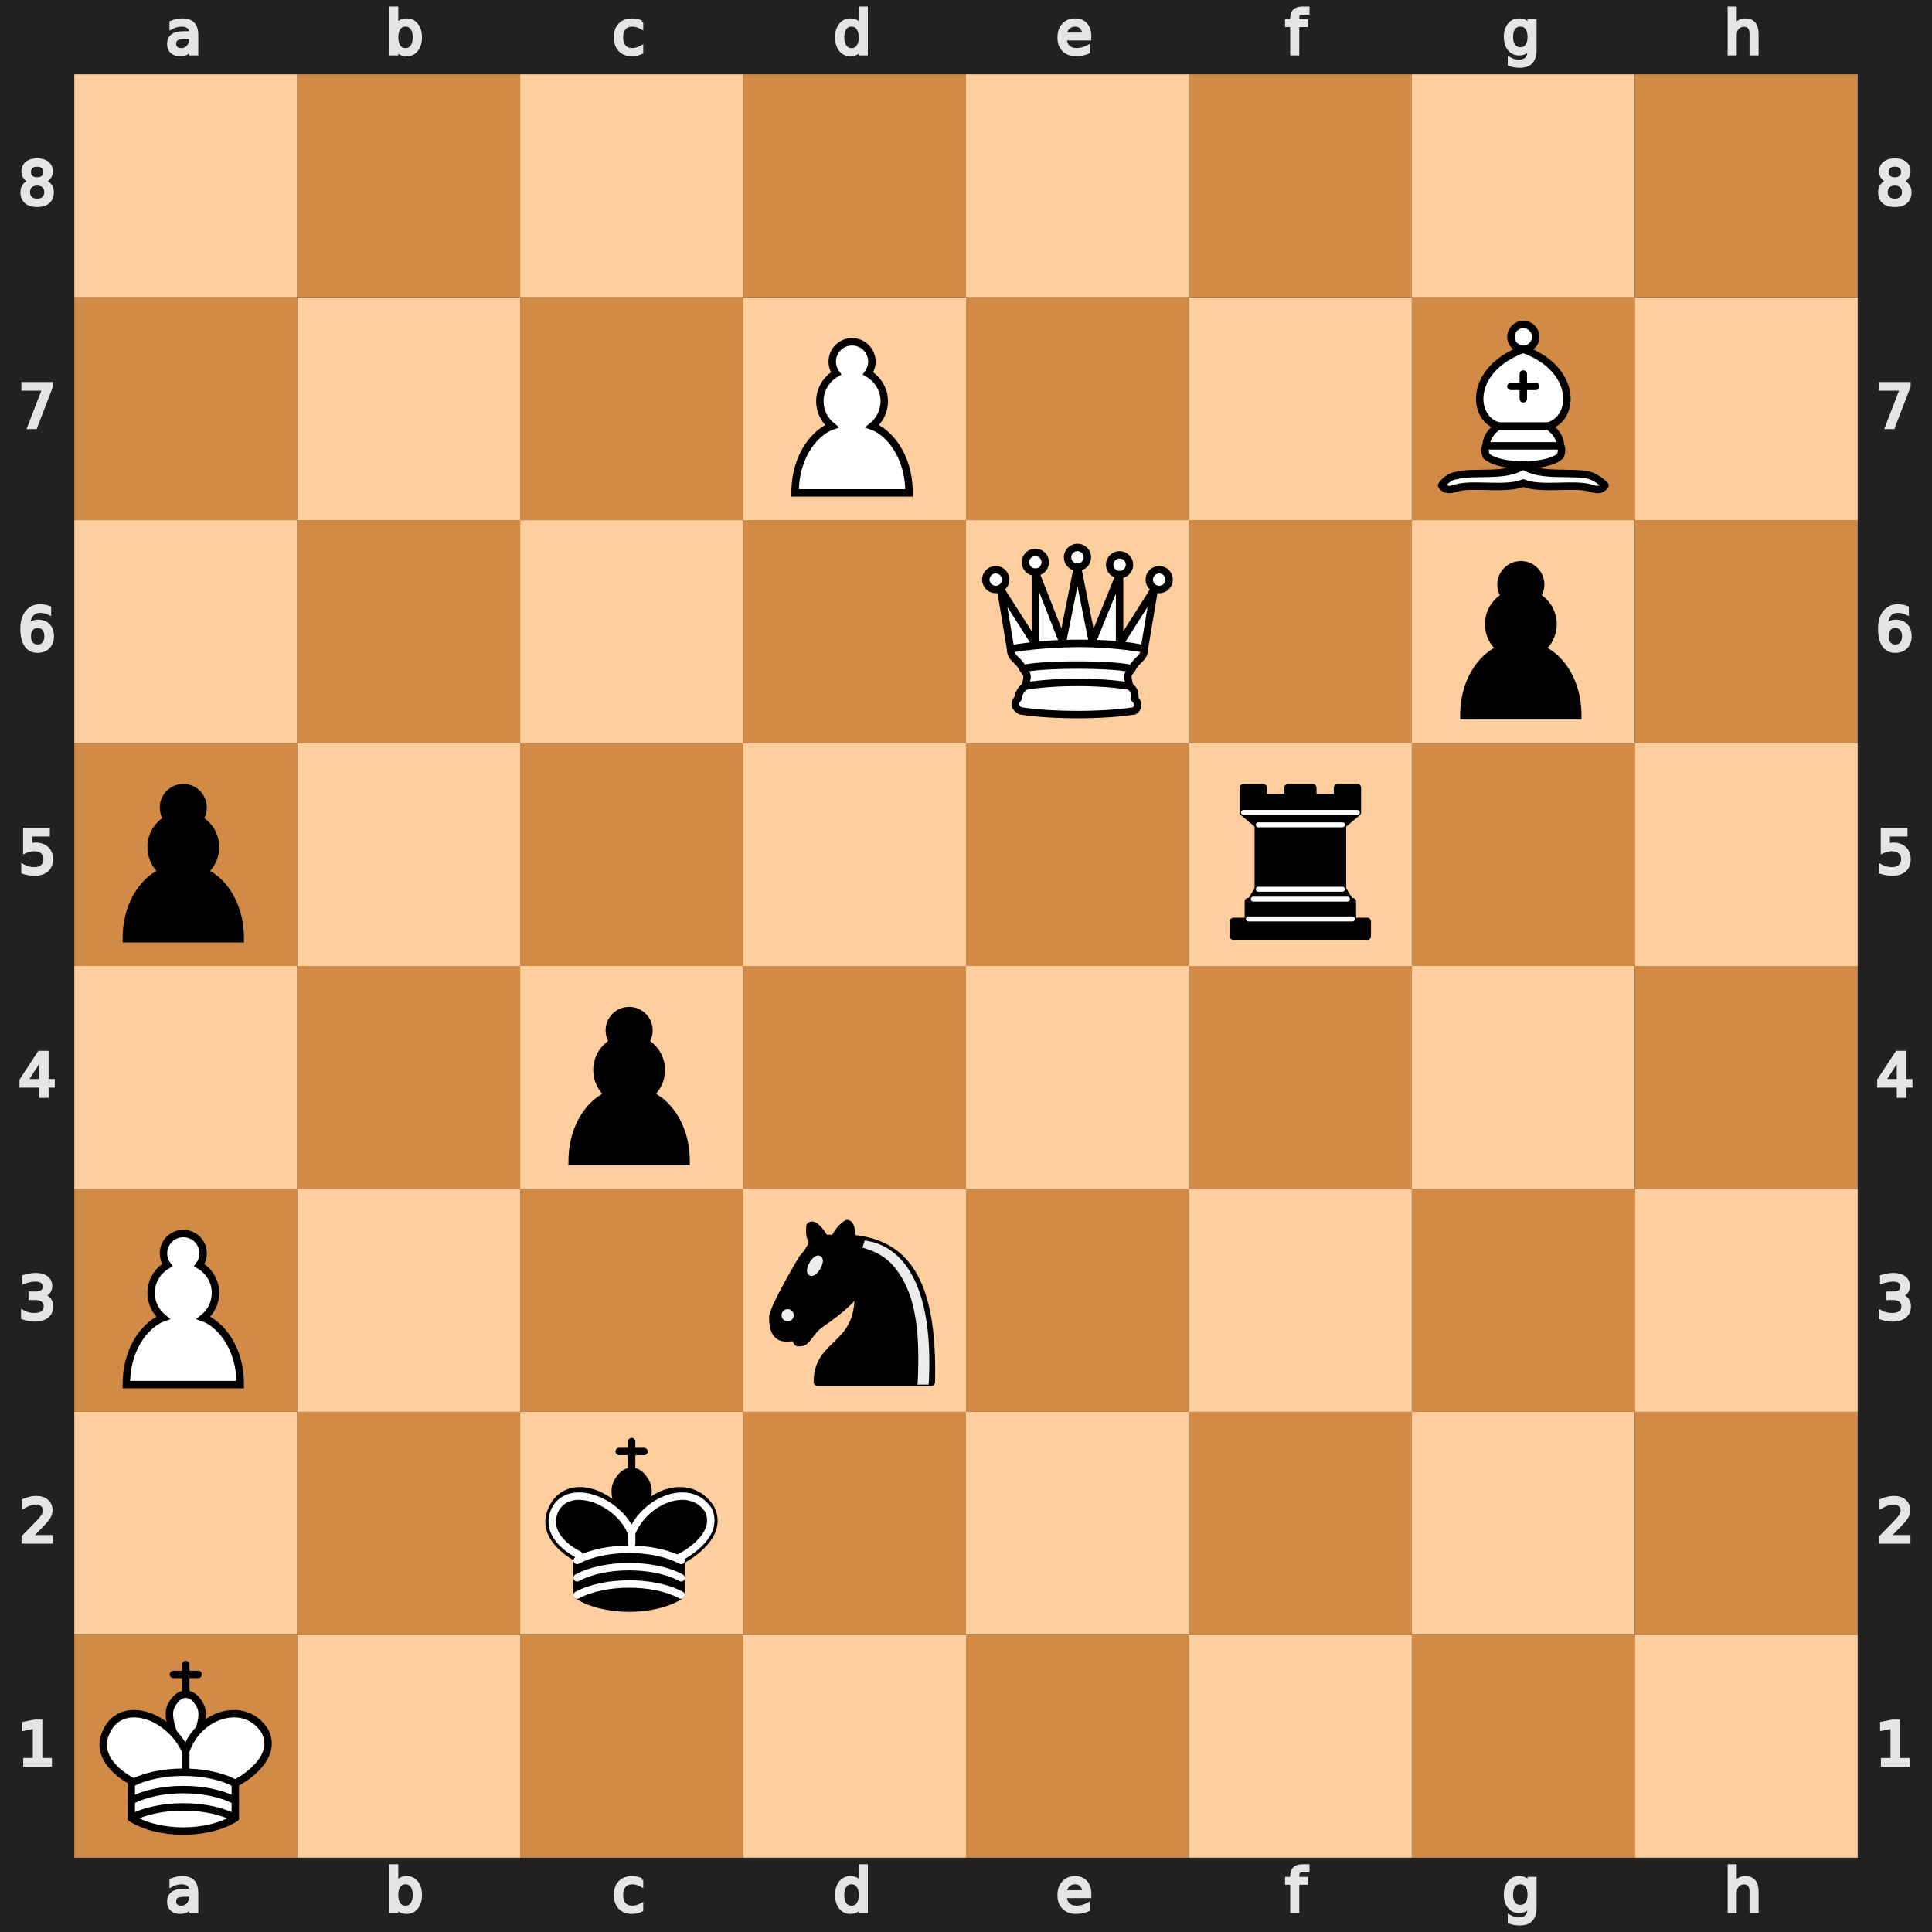
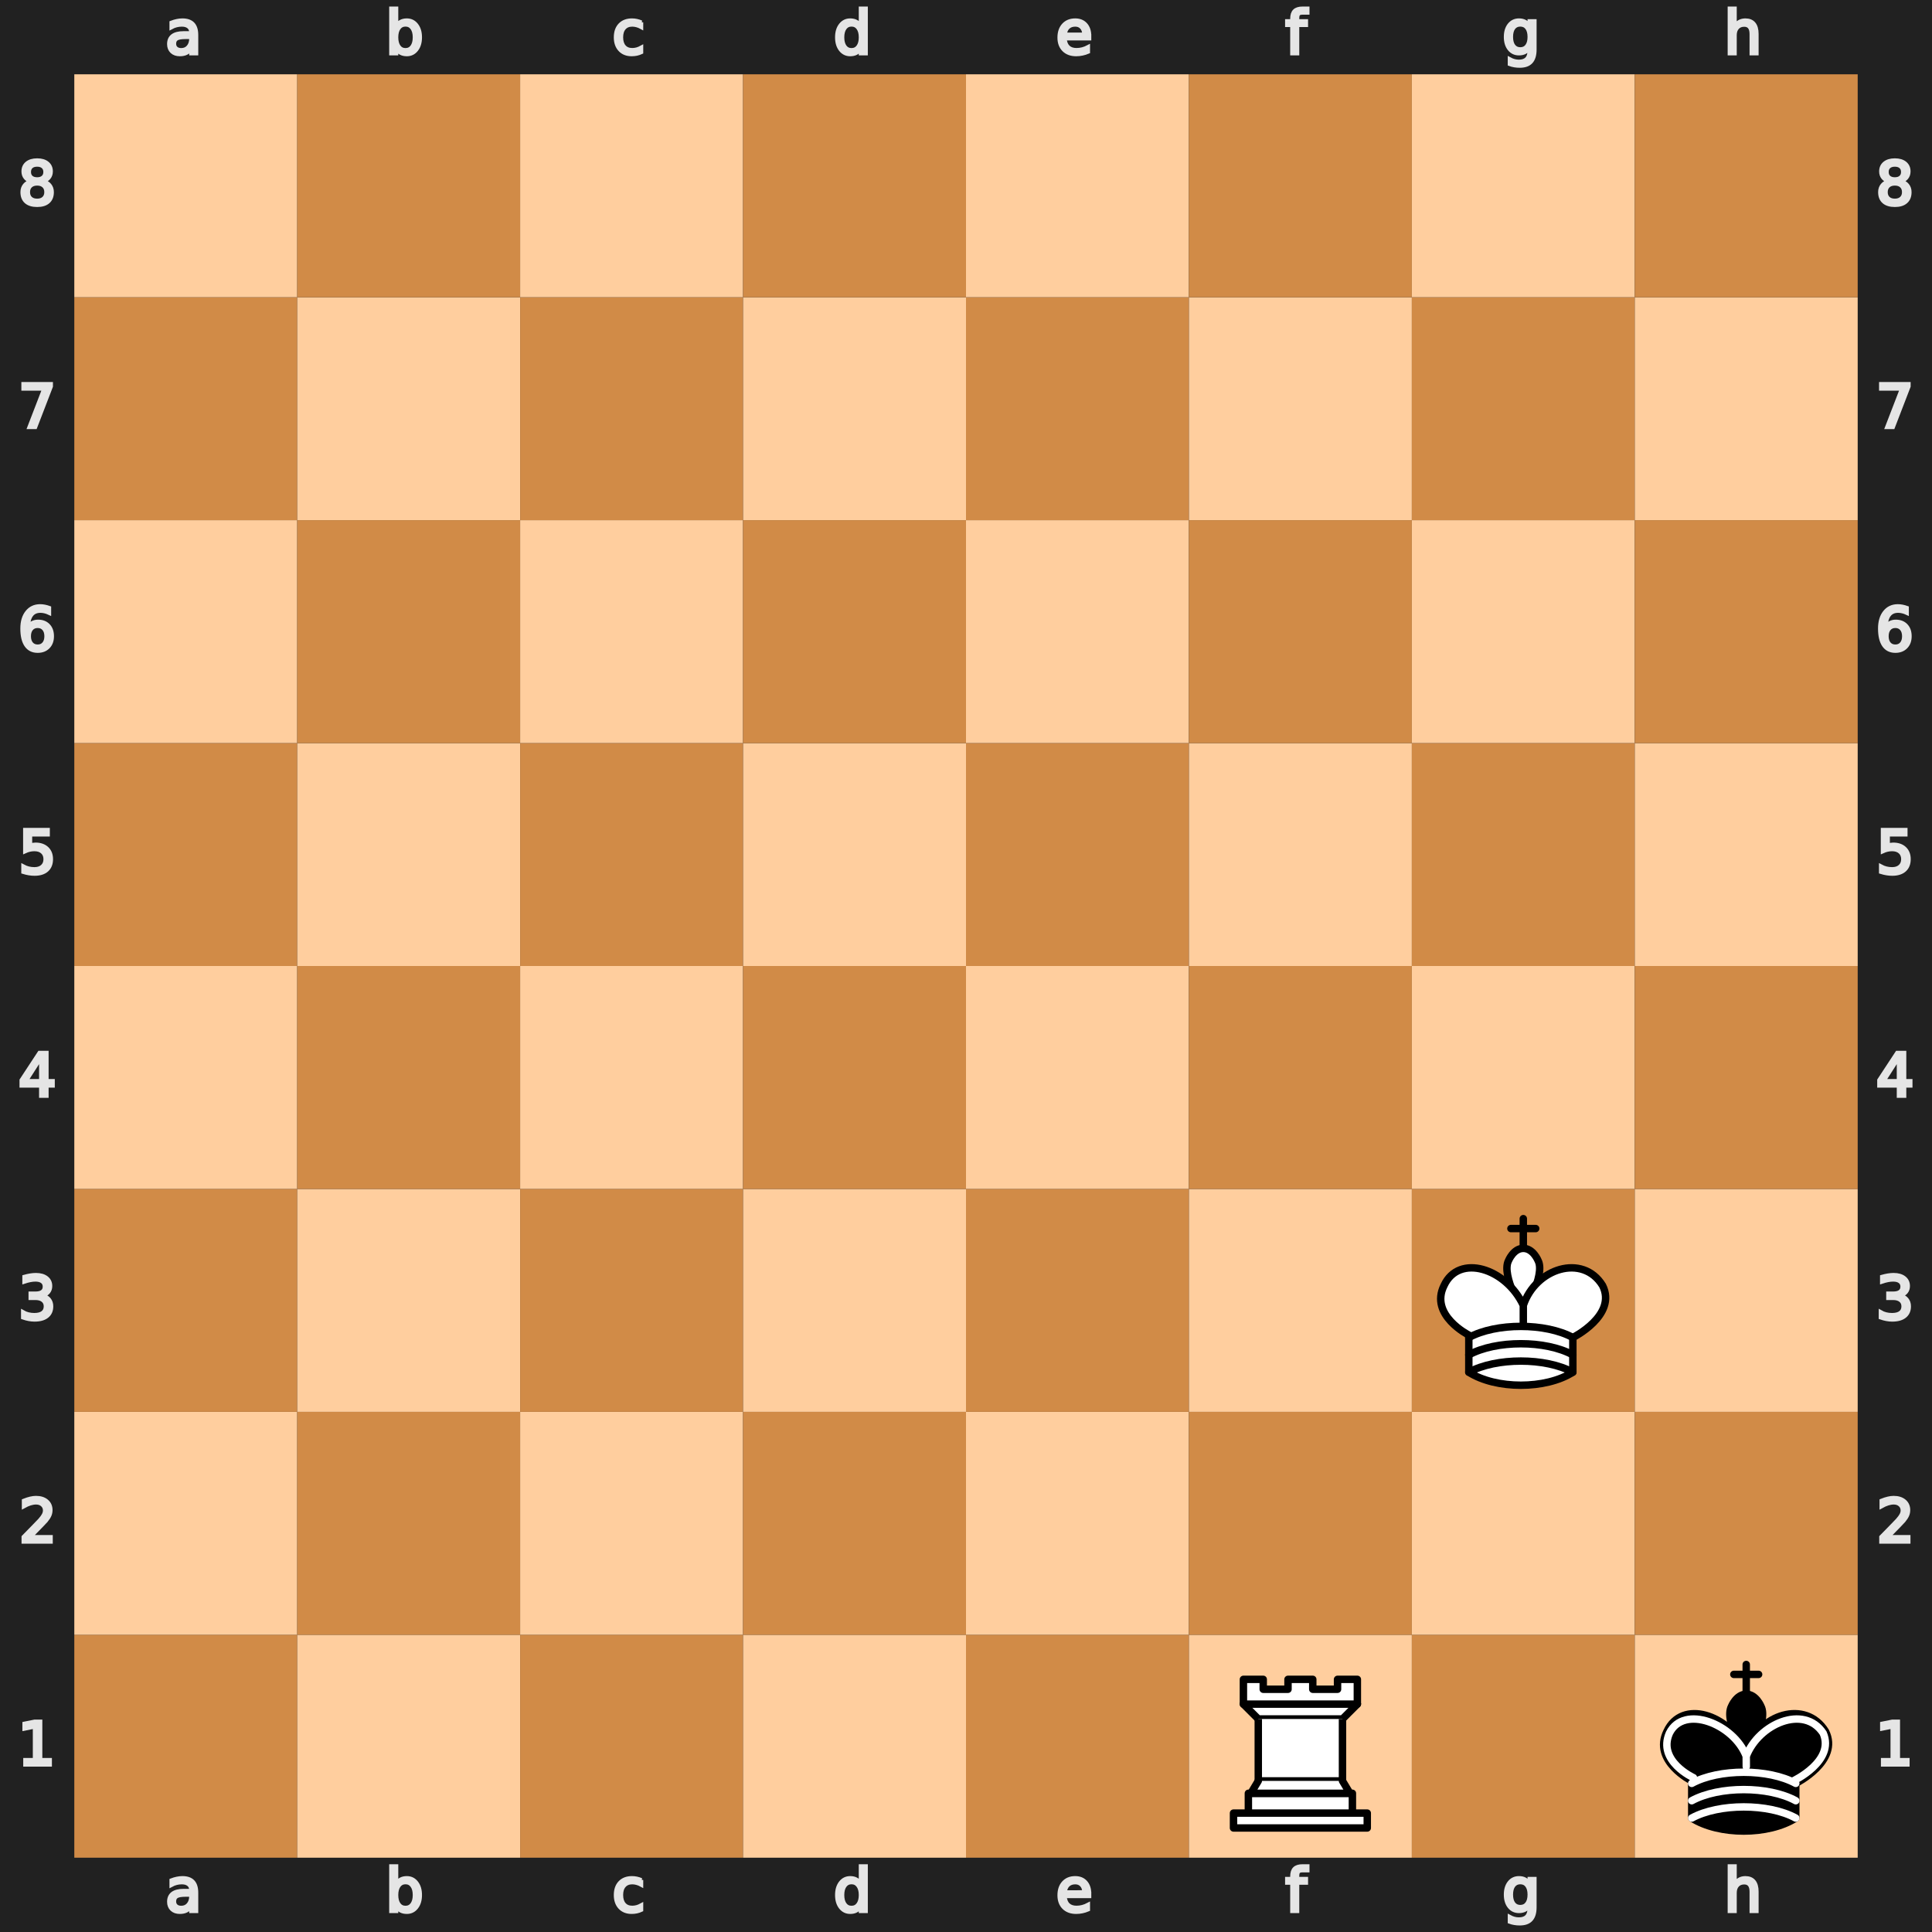
<svg xmlns="http://www.w3.org/2000/svg" xmlns:xlink="http://www.w3.org/1999/xlink" version="1.1" viewBox="0 0 390 390" width="350" height="350">
  <defs>
-     <g id="white-pawn" class="white pawn">
-       <path d="M22 9c-2.21 0-4 1.79-4 4 0 .89.29 1.71.78 2.38-1.95 1.12-3.28 3.21-3.28 5.62 0 2.03.94 3.84 2.41 5.03-3 1.06-7.41 5.55-7.41 13.47h23c0-7.92-4.41-12.41-7.41-13.47 1.47-1.19 2.41-3 2.41-5.03 0-2.41-1.33-4.5-3.28-5.62.49-.67.78-1.49.78-2.38 0-2.21-1.79-4-4-4z" fill="#fff" stroke="#000" stroke-width="1.5" stroke-linecap="round" />
-     </g>
-     <g id="white-bishop" class="white bishop" fill="none" fill-rule="evenodd" stroke="#000" stroke-width="1.5" stroke-linecap="round" stroke-linejoin="round">
-       <g fill="#fff" stroke-linecap="butt">
-         <path d="M9 36c3.39-.97 10.11.43 13.5-2 3.39 2.43 10.11 1.03 13.5 2 0 0 1.65.54 3 2-.68.97-1.65.99-3 .5-3.39-.97-10.11.46-13.5-1-3.39 1.46-10.11.03-13.5 1-1.354.49-2.323.47-3-.5 1.354-1.94 3-2 3-2zM15 32c2.5 2.5 12.5 2.5 15 0 .5-1.5 0-2 0-2 0-2.5-2.5-4-2.5-4 5.5-1.5 6-11.5-5-15.5-11 4-10.5 14-5 15.5 0 0-2.5 1.5-2.5 4 0 0-.5.5 0 2zM25 8a2.5 2.5 0 1 1-5 0 2.5 2.5 0 1 1 5 0z" />
-       </g>
-       <path d="M17.5 26h10M15 30h15m-7.5-14.5v5M20 18h5" stroke-linejoin="miter" />
-     </g>
-     <g id="white-queen" class="white queen" fill="#fff" fill-rule="evenodd" stroke="#000" stroke-width="1.5" stroke-linecap="round" stroke-linejoin="round">
-       <path d="M8 12a2 2 0 1 1-4 0 2 2 0 1 1 4 0zM24.5 7.5a2 2 0 1 1-4 0 2 2 0 1 1 4 0zM41 12a2 2 0 1 1-4 0 2 2 0 1 1 4 0zM16 8.5a2 2 0 1 1-4 0 2 2 0 1 1 4 0zM33 9a2 2 0 1 1-4 0 2 2 0 1 1 4 0z" />
-       <path d="M9 26c8.5-1.5 21-1.5 27 0l2-12-7 11V11l-5.5 13.5-3-15-3 15-5.5-14V25L7 14l2 12zM9 26c0 2 1.5 2 2.5 4 1 1.5 1 1 .5 3.5-1.5 1-1.5 2.5-1.5 2.5-1.5 1.5.5 2.5.5 2.5 6.5 1 16.5 1 23 0 0 0 1.5-1 0-2.5 0 0 .5-1.5-1-2.5-.5-2.5-.5-2 .5-3.5 1-2 2.5-2 2.5-4-8.5-1.5-18.5-1.5-27 0z" stroke-linecap="butt" />
-       <path d="M11.5 30c3.5-1 18.5-1 22 0M12 33.5c6-1 15-1 21 0" fill="none" />
+     <g id="white-rook" class="white rook" fill="#fff" fill-rule="evenodd" stroke="#000" stroke-width="1.5" stroke-linecap="round" stroke-linejoin="round">
+       <path d="M9 39h27v-3H9v3zM12 36v-4h21v4H12zM11 14V9h4v2h5V9h5v2h5V9h4v5" stroke-linecap="butt" />
+       <path d="M34 14l-3 3H14l-3-3" />
+       <path d="M31 17v12.5H14V17" stroke-linecap="butt" stroke-linejoin="miter" />
+       <path d="M31 29.5l1.5 2.5h-20l1.5-2.5" />
+       <path d="M11 14h23" fill="none" stroke-linejoin="miter" />
    </g>
    <g id="white-king" class="white king" fill="none" fill-rule="evenodd" stroke="#000" stroke-width="1.5" stroke-linecap="round" stroke-linejoin="round">
      <path d="M22.5 11.63V6M20 8h5" stroke-linejoin="miter" />
      <path d="M22.5 25s4.5-7.5 3-10.5c0 0-1-2.5-3-2.5s-3 2.5-3 2.5c-1.5 3 3 10.5 3 10.5" fill="#fff" stroke-linecap="butt" stroke-linejoin="miter" />
      <path d="M11.5 37c5.5 3.5 15.5 3.5 21 0v-7s9-4.5 6-10.5c-4-6.5-13.5-3.5-16 4V27v-3.5c-3.5-7.5-13-10.5-16-4-3 6 5 10 5 10V37z" fill="#fff" />
      <path d="M11.5 30c5.5-3 15.5-3 21 0m-21 3.5c5.5-3 15.5-3 21 0m-21 3.5c5.5-3 15.5-3 21 0" />
-     </g>
-     <g id="black-pawn" class="black pawn">
-       <path d="M22 9c-2.21 0-4 1.79-4 4 0 .89.29 1.71.78 2.38-1.95 1.12-3.28 3.21-3.28 5.62 0 2.03.94 3.84 2.41 5.03-3 1.06-7.41 5.55-7.41 13.47h23c0-7.92-4.41-12.41-7.41-13.47 1.47-1.19 2.41-3 2.41-5.03 0-2.41-1.33-4.5-3.28-5.62.49-.67.78-1.49.78-2.38 0-2.21-1.79-4-4-4z" stroke="#000" stroke-width="1.5" stroke-linecap="round" />
-     </g>
-     <g id="black-knight" class="black knight" fill="none" fill-rule="evenodd" stroke="#000" stroke-width="1.5" stroke-linecap="round" stroke-linejoin="round">
-       <path d="M 22,10 C 32.5,11 38.5,18 38,39 L 15,39 C 15,30 25,32.5 23,18" style="fill:#000000; stroke:#000000;" />
-       <path d="M 24,18 C 24.38,20.91 18.45,25.37 16,27 C 13,29 13.18,31.34 11,31 C 9.958,30.06 12.41,27.96 11,28 C 10,28 11.19,29.23 10,30 C 9,30 5.997,31 6,26 C 6,24 12,14 12,14 C 12,14 13.89,12.1 14,10.5 C 13.27,9.506 13.5,8.5 13.5,7.5 C 14.5,6.5 16.5,10 16.5,10 L 18.5,10 C 18.5,10 19.28,8.008 21,7 C 22,7 22,10 22,10" style="fill:#000000; stroke:#000000;" />
-       <path d="M 9.5 25.5 A 0.5 0.5 0 1 1 8.5,25.5 A 0.5 0.5 0 1 1 9.5 25.5 z" style="fill:#ececec; stroke:#ececec;" />
-       <path d="M 15 15.5 A 0.5 1.5 0 1 1 14,15.5 A 0.5 1.5 0 1 1 15 15.5 z" transform="matrix(0.866,0.5,-0.5,0.866,9.693,-5.173)" style="fill:#ececec; stroke:#ececec;" />
-       <path d="M 24.55,10.4 L 24.1,11.85 L 24.6,12 C 27.75,13 30.25,14.49 32.5,18.75 C 34.75,23.01 35.75,29.06 35.25,39 L 35.2,39.5 L 37.45,39.5 L 37.5,39 C 38,28.94 36.62,22.15 34.25,17.66 C 31.88,13.17 28.46,11.02 25.06,10.5 L 24.55,10.4 z " style="fill:#ececec; stroke:none;" />
-     </g>
-     <g id="black-rook" class="black rook" fill="#000" fill-rule="evenodd" stroke="#000" stroke-width="1.5" stroke-linecap="round" stroke-linejoin="round">
-       <path d="M9 39h27v-3H9v3zM12.5 32l1.5-2.5h17l1.5 2.5h-20zM12 36v-4h21v4H12z" stroke-linecap="butt" />
-       <path d="M14 29.5v-13h17v13H14z" stroke-linecap="butt" stroke-linejoin="miter" />
-       <path d="M14 16.5L11 14h23l-3 2.5H14zM11 14V9h4v2h5V9h5v2h5V9h4v5H11z" stroke-linecap="butt" />
-       <path d="M12 35.5h21M13 31.5h19M14 29.5h17M14 16.5h17M11 14h23" fill="none" stroke="#fff" stroke-width="1" stroke-linejoin="miter" />
    </g>
    <g id="black-king" class="black king" fill="none" fill-rule="evenodd" stroke="#000" stroke-width="1.5" stroke-linecap="round" stroke-linejoin="round">
      <path d="M22.5 11.63V6" stroke-linejoin="miter" />
      <path d="M22.5 25s4.5-7.5 3-10.5c0 0-1-2.5-3-2.5s-3 2.5-3 2.5c-1.5 3 3 10.5 3 10.5" fill="#000" stroke-linecap="butt" stroke-linejoin="miter" />
      <path d="M11.5 37c5.5 3.5 15.5 3.5 21 0v-7s9-4.5 6-10.5c-4-6.5-13.5-3.5-16 4V27v-3.5c-3.5-7.5-13-10.5-16-4-3 6 5 10 5 10V37z" fill="#000" />
      <path d="M20 8h5" stroke-linejoin="miter" />
      <path d="M32 29.5s8.5-4 6.03-9.65C34.15 14 25 18 22.5 24.5l.01 2.1-.01-2.1C20 18 9.906 14 6.997 19.85c-2.497 5.65 4.853 9 4.853 9M11.5 30c5.5-3 15.5-3 21 0m-21 3.5c5.5-3 15.5-3 21 0m-21 3.5c5.5-3 15.5-3 21 0" stroke="#fff" />
    </g>
  </defs>
  <rect x="0" y="0" width="390" height="390" fill="#212121" />
  <g transform="translate(20, 0) scale(0.75, 0.75)" fill="#e5e5e5" stroke="#e5e5e5">
    <path d="M23.328 10.016q-1.742 0-2.414.398-.672.398-.672 1.36 0 .765.5 1.218.508.445 1.375.445 1.196 0 1.914-.843.727-.852.727-2.258v-.32zm2.867-.594v4.992h-1.437v-1.328q-.492.797-1.227 1.18-.734.375-1.797.375-1.343 0-2.14-.75-.79-.758-.79-2.024 0-1.476.985-2.226.992-.75 2.953-.75h2.016V8.75q0-.992-.656-1.531-.649-.547-1.829-.547-.75 0-1.46.18-.711.18-1.368.539V6.062q.79-.304 1.532-.453.742-.156 1.445-.156 1.898 0 2.836.984.937.985.937 2.985z" />
  </g>
  <g transform="translate(20, 375) scale(0.75, 0.75)" fill="#e5e5e5" stroke="#e5e5e5">
    <path d="M23.328 10.016q-1.742 0-2.414.398-.672.398-.672 1.36 0 .765.5 1.218.508.445 1.375.445 1.196 0 1.914-.843.727-.852.727-2.258v-.32zm2.867-.594v4.992h-1.437v-1.328q-.492.797-1.227 1.18-.734.375-1.797.375-1.343 0-2.14-.75-.79-.758-.79-2.024 0-1.476.985-2.226.992-.75 2.953-.75h2.016V8.75q0-.992-.656-1.531-.649-.547-1.829-.547-.75 0-1.46.18-.711.18-1.368.539V6.062q.79-.304 1.532-.453.742-.156 1.445-.156 1.898 0 2.836.984.937.985.937 2.985z" />
  </g>
  <g transform="translate(65, 0) scale(0.75, 0.75)" fill="#e5e5e5" stroke="#e5e5e5">
    <path d="M24.922 10.047q0-1.586-.656-2.485-.649-.906-1.79-.906-1.14 0-1.796.906-.649.899-.649 2.485 0 1.586.649 2.492.656.898 1.797.898 1.14 0 1.789-.898.656-.906.656-2.492zm-4.89-3.055q.452-.781 1.14-1.156.695-.383 1.656-.383 1.594 0 2.586 1.266 1 1.265 1 3.328 0 2.062-1 3.328-.992 1.266-2.586 1.266-.96 0-1.656-.375-.688-.383-1.14-1.164v1.312h-1.446V2.258h1.445z" />
  </g>
  <g transform="translate(65, 375) scale(0.75, 0.75)" fill="#e5e5e5" stroke="#e5e5e5">
    <path d="M24.922 10.047q0-1.586-.656-2.485-.649-.906-1.79-.906-1.14 0-1.796.906-.649.899-.649 2.485 0 1.586.649 2.492.656.898 1.797.898 1.14 0 1.789-.898.656-.906.656-2.492zm-4.89-3.055q.452-.781 1.14-1.156.695-.383 1.656-.383 1.594 0 2.586 1.266 1 1.265 1 3.328 0 2.062-1 3.328-.992 1.266-2.586 1.266-.96 0-1.656-.375-.688-.383-1.14-1.164v1.312h-1.446V2.258h1.445z" />
  </g>
  <g transform="translate(110, 0) scale(0.75, 0.75)" fill="#e5e5e5" stroke="#e5e5e5">
    <path d="M25.96 6v1.344q-.608-.336-1.226-.5-.609-.172-1.234-.172-1.398 0-2.172.89-.773.883-.773 2.485 0 1.601.773 2.492.774.883 2.172.883.625 0 1.234-.164.618-.172 1.227-.508v1.328q-.602.281-1.25.422-.64.14-1.367.14-1.977 0-3.14-1.242-1.165-1.242-1.165-3.351 0-2.14 1.172-3.367 1.18-1.227 3.227-1.227.664 0 1.296.14.633.134 1.227.407z" />
  </g>
  <g transform="translate(110, 375) scale(0.75, 0.75)" fill="#e5e5e5" stroke="#e5e5e5">
    <path d="M25.96 6v1.344q-.608-.336-1.226-.5-.609-.172-1.234-.172-1.398 0-2.172.89-.773.883-.773 2.485 0 1.601.773 2.492.774.883 2.172.883.625 0 1.234-.164.618-.172 1.227-.508v1.328q-.602.281-1.25.422-.64.14-1.367.14-1.977 0-3.14-1.242-1.165-1.242-1.165-3.351 0-2.14 1.172-3.367 1.18-1.227 3.227-1.227.664 0 1.296.14.633.134 1.227.407z" />
  </g>
  <g transform="translate(155, 0) scale(0.75, 0.75)" fill="#e5e5e5" stroke="#e5e5e5">
    <path d="M24.973 6.992V2.258h1.437v12.156h-1.437v-1.312q-.453.78-1.149 1.164-.687.375-1.656.375-1.586 0-2.586-1.266-.992-1.266-.992-3.328 0-2.063.992-3.328 1-1.266 2.586-1.266.969 0 1.656.383.696.375 1.149 1.156zm-4.899 3.055q0 1.586.649 2.492.656.898 1.797.898 1.14 0 1.796-.898.657-.906.657-2.492 0-1.586-.657-2.485-.656-.906-1.796-.906-1.141 0-1.797.906-.649.899-.649 2.485z" />
  </g>
  <g transform="translate(155, 375) scale(0.75, 0.75)" fill="#e5e5e5" stroke="#e5e5e5">
    <path d="M24.973 6.992V2.258h1.437v12.156h-1.437v-1.312q-.453.78-1.149 1.164-.687.375-1.656.375-1.586 0-2.586-1.266-.992-1.266-.992-3.328 0-2.063.992-3.328 1-1.266 2.586-1.266.969 0 1.656.383.696.375 1.149 1.156zm-4.899 3.055q0 1.586.649 2.492.656.898 1.797.898 1.14 0 1.796-.898.657-.906.657-2.492 0-1.586-.657-2.485-.656-.906-1.796-.906-1.141 0-1.797.906-.649.899-.649 2.485z" />
  </g>
  <g transform="translate(200, 0) scale(0.75, 0.75)" fill="#e5e5e5" stroke="#e5e5e5">
    <path d="M26.555 9.68v.703h-6.61q.094 1.484.89 2.265.806.774 2.235.774.828 0 1.602-.203.781-.203 1.547-.61v1.36q-.774.328-1.586.5-.813.172-1.649.172-2.093 0-3.32-1.22-1.219-1.218-1.219-3.296 0-2.148 1.157-3.406 1.164-1.266 3.132-1.266 1.766 0 2.79 1.14 1.03 1.134 1.03 3.087zm-1.438-.422q-.015-1.18-.664-1.883-.64-.703-1.703-.703-1.203 0-1.93.68-.718.68-.828 1.914z" />
  </g>
  <g transform="translate(200, 375) scale(0.75, 0.75)" fill="#e5e5e5" stroke="#e5e5e5">
    <path d="M26.555 9.68v.703h-6.61q.094 1.484.89 2.265.806.774 2.235.774.828 0 1.602-.203.781-.203 1.547-.61v1.36q-.774.328-1.586.5-.813.172-1.649.172-2.093 0-3.32-1.22-1.219-1.218-1.219-3.296 0-2.148 1.157-3.406 1.164-1.266 3.132-1.266 1.766 0 2.79 1.14 1.03 1.134 1.03 3.087zm-1.438-.422q-.015-1.18-.664-1.883-.64-.703-1.703-.703-1.203 0-1.93.68-.718.68-.828 1.914z" />
  </g>
  <g transform="translate(245, 0) scale(0.75, 0.75)" fill="#e5e5e5" stroke="#e5e5e5">
    <path d="M25.285 2.258v1.195H23.91q-.773 0-1.078.313-.297.312-.297 1.125v.773h2.367v1.117h-2.367v7.633H21.09V6.781h-1.375V5.664h1.375v-.61q0-1.46.68-2.124.68-.672 2.156-.672z" />
  </g>
  <g transform="translate(245, 375) scale(0.75, 0.75)" fill="#e5e5e5" stroke="#e5e5e5">
    <path d="M25.285 2.258v1.195H23.91q-.773 0-1.078.313-.297.312-.297 1.125v.773h2.367v1.117h-2.367v7.633H21.09V6.781h-1.375V5.664h1.375v-.61q0-1.46.68-2.124.68-.672 2.156-.672z" />
  </g>
  <g transform="translate(290, 0) scale(0.75, 0.75)" fill="#e5e5e5" stroke="#e5e5e5">
    <path d="M24.973 9.937q0-1.562-.649-2.421-.64-.86-1.804-.86-1.157 0-1.805.86-.64.859-.64 2.421 0 1.555.64 2.415.648.859 1.805.859 1.164 0 1.804-.86.649-.859.649-2.414zm1.437 3.391q0 2.234-.992 3.32-.992 1.094-3.04 1.094-.757 0-1.429-.117-.672-.11-1.304-.344v-1.398q.632.344 1.25.508.617.164 1.257.164 1.414 0 2.118-.743.703-.734.703-2.226v-.711q-.446.773-1.141 1.156-.695.383-1.664.383-1.61 0-2.594-1.227-.984-1.226-.984-3.25 0-2.03.984-3.257.985-1.227 2.594-1.227.969 0 1.664.383t1.14 1.156V5.664h1.438z" />
  </g>
  <g transform="translate(290, 375) scale(0.75, 0.75)" fill="#e5e5e5" stroke="#e5e5e5">
    <path d="M24.973 9.937q0-1.562-.649-2.421-.64-.86-1.804-.86-1.157 0-1.805.86-.64.859-.64 2.421 0 1.555.64 2.415.648.859 1.805.859 1.164 0 1.804-.86.649-.859.649-2.414zm1.437 3.391q0 2.234-.992 3.32-.992 1.094-3.04 1.094-.757 0-1.429-.117-.672-.11-1.304-.344v-1.398q.632.344 1.25.508.617.164 1.257.164 1.414 0 2.118-.743.703-.734.703-2.226v-.711q-.446.773-1.141 1.156-.695.383-1.664.383-1.61 0-2.594-1.227-.984-1.226-.984-3.25 0-2.03.984-3.257.985-1.227 2.594-1.227.969 0 1.664.383t1.14 1.156V5.664h1.438z" />
  </g>
  <g transform="translate(335, 0) scale(0.75, 0.75)" fill="#e5e5e5" stroke="#e5e5e5">
    <path d="M26.164 9.133v5.281h-1.437V9.18q0-1.243-.485-1.86-.484-.617-1.453-.617-1.164 0-1.836.742-.672.742-.672 2.024v4.945h-1.445V2.258h1.445v4.765q.516-.789 1.211-1.18.703-.39 1.617-.39 1.508 0 2.282.938.773.93.773 2.742z" />
  </g>
  <g transform="translate(335, 375) scale(0.75, 0.75)" fill="#e5e5e5" stroke="#e5e5e5">
    <path d="M26.164 9.133v5.281h-1.437V9.18q0-1.243-.485-1.86-.484-.617-1.453-.617-1.164 0-1.836.742-.672.742-.672 2.024v4.945h-1.445V2.258h1.445v4.765q.516-.789 1.211-1.18.703-.39 1.617-.39 1.508 0 2.282.938.773.93.773 2.742z" />
  </g>
  <g transform="translate(0, 335) scale(0.75, 0.75)" fill="#e5e5e5" stroke="#e5e5e5">
    <path d="M6.754 26.996h2.578v-8.898l-2.805.562v-1.437l2.79-.563h1.578v10.336h2.578v1.328h-6.72z" />
  </g>
  <g transform="translate(375, 335) scale(0.75, 0.75)" fill="#e5e5e5" stroke="#e5e5e5">
    <path d="M6.754 26.996h2.578v-8.898l-2.805.562v-1.437l2.79-.563h1.578v10.336h2.578v1.328h-6.72z" />
  </g>
  <g transform="translate(0, 290) scale(0.75, 0.75)" fill="#e5e5e5" stroke="#e5e5e5">
    <path d="M8.195 26.996h5.508v1.328H6.297v-1.328q.898-.93 2.445-2.492 1.555-1.57 1.953-2.024.758-.851 1.055-1.437.305-.594.305-1.164 0-.93-.657-1.516-.648-.586-1.695-.586-.742 0-1.57.258-.82.258-1.758.781v-1.593q.953-.383 1.781-.578.828-.196 1.516-.196 1.812 0 2.89.906 1.079.907 1.079 2.422 0 .72-.274 1.368-.265.64-.976 1.515-.196.227-1.243 1.313-1.046 1.078-2.953 3.023z" />
  </g>
  <g transform="translate(375, 290) scale(0.75, 0.75)" fill="#e5e5e5" stroke="#e5e5e5">
    <path d="M8.195 26.996h5.508v1.328H6.297v-1.328q.898-.93 2.445-2.492 1.555-1.57 1.953-2.024.758-.851 1.055-1.437.305-.594.305-1.164 0-.93-.657-1.516-.648-.586-1.695-.586-.742 0-1.57.258-.82.258-1.758.781v-1.593q.953-.383 1.781-.578.828-.196 1.516-.196 1.812 0 2.89.906 1.079.907 1.079 2.422 0 .72-.274 1.368-.265.64-.976 1.515-.196.227-1.243 1.313-1.046 1.078-2.953 3.023z" />
  </g>
  <g transform="translate(0, 245) scale(0.75, 0.75)" fill="#e5e5e5" stroke="#e5e5e5">
    <path d="M11.434 22.035q1.132.242 1.765 1.008.64.766.64 1.89 0 1.727-1.187 2.672-1.187.946-3.375.946-.734 0-1.515-.149-.774-.14-1.602-.43V26.45q.656.383 1.438.578.78.196 1.632.196 1.485 0 2.258-.586.782-.586.782-1.703 0-1.032-.727-1.61-.719-.586-2.008-.586h-1.36v-1.297h1.423q1.164 0 1.78-.46.618-.47.618-1.344 0-.899-.64-1.375-.633-.485-1.82-.485-.65 0-1.391.141-.743.14-1.633.437V16.95q.898-.25 1.68-.375.788-.125 1.484-.125 1.797 0 2.844.82 1.046.813 1.046 2.204 0 .968-.554 1.64-.555.664-1.578.922z" />
  </g>
  <g transform="translate(375, 245) scale(0.75, 0.75)" fill="#e5e5e5" stroke="#e5e5e5">
    <path d="M11.434 22.035q1.132.242 1.765 1.008.64.766.64 1.89 0 1.727-1.187 2.672-1.187.946-3.375.946-.734 0-1.515-.149-.774-.14-1.602-.43V26.45q.656.383 1.438.578.78.196 1.632.196 1.485 0 2.258-.586.782-.586.782-1.703 0-1.032-.727-1.61-.719-.586-2.008-.586h-1.36v-1.297h1.423q1.164 0 1.78-.46.618-.47.618-1.344 0-.899-.64-1.375-.633-.485-1.82-.485-.65 0-1.391.141-.743.14-1.633.437V16.95q.898-.25 1.68-.375.788-.125 1.484-.125 1.797 0 2.844.82 1.046.813 1.046 2.204 0 .968-.554 1.64-.555.664-1.578.922z" />
  </g>
  <g transform="translate(0, 200) scale(0.75, 0.75)" fill="#e5e5e5" stroke="#e5e5e5">
    <path d="M11.016 18.035L7.03 24.262h3.985zm-.414-1.375h1.984v7.602h1.664v1.312h-1.664v2.75h-1.57v-2.75H5.75v-1.523z" />
  </g>
  <g transform="translate(375, 200) scale(0.75, 0.75)" fill="#e5e5e5" stroke="#e5e5e5">
    <path d="M11.016 18.035L7.03 24.262h3.985zm-.414-1.375h1.984v7.602h1.664v1.312h-1.664v2.75h-1.57v-2.75H5.75v-1.523z" />
  </g>
  <g transform="translate(0, 155) scale(0.75, 0.75)" fill="#e5e5e5" stroke="#e5e5e5">
    <path d="M6.719 16.66h6.195v1.328h-4.75v2.86q.344-.118.688-.172.343-.063.687-.063 1.953 0 3.094 1.07 1.14 1.07 1.14 2.899 0 1.883-1.171 2.93-1.172 1.039-3.305 1.039-.735 0-1.5-.125-.758-.125-1.57-.375v-1.586q.703.383 1.453.57.75.188 1.586.188 1.351 0 2.14-.711.79-.711.79-1.93 0-1.219-.79-1.93-.789-.71-2.14-.71-.633 0-1.266.14-.625.14-1.281.438z" />
  </g>
  <g transform="translate(375, 155) scale(0.75, 0.75)" fill="#e5e5e5" stroke="#e5e5e5">
    <path d="M6.719 16.66h6.195v1.328h-4.75v2.86q.344-.118.688-.172.343-.063.687-.063 1.953 0 3.094 1.07 1.14 1.07 1.14 2.899 0 1.883-1.171 2.93-1.172 1.039-3.305 1.039-.735 0-1.5-.125-.758-.125-1.57-.375v-1.586q.703.383 1.453.57.75.188 1.586.188 1.351 0 2.14-.711.79-.711.79-1.93 0-1.219-.79-1.93-.789-.71-2.14-.71-.633 0-1.266.14-.625.14-1.281.438z" />
  </g>
  <g transform="translate(0, 110) scale(0.75, 0.75)" fill="#e5e5e5" stroke="#e5e5e5">
    <path d="M10.137 21.863q-1.063 0-1.688.727-.617.726-.617 1.992 0 1.258.617 1.992.625.727 1.688.727 1.062 0 1.68-.727.624-.734.624-1.992 0-1.266-.625-1.992-.617-.727-1.68-.727zm3.133-4.945v1.437q-.594-.28-1.204-.43-.601-.148-1.195-.148-1.562 0-2.39 1.055-.82 1.055-.938 3.188.46-.68 1.156-1.04.696-.367 1.531-.367 1.758 0 2.774 1.07 1.023 1.063 1.023 2.899 0 1.797-1.062 2.883-1.063 1.086-2.828 1.086-2.024 0-3.094-1.547-1.07-1.555-1.07-4.5 0-2.766 1.312-4.406 1.313-1.649 3.524-1.649.593 0 1.195.117.61.118 1.266.352z" />
  </g>
  <g transform="translate(375, 110) scale(0.75, 0.75)" fill="#e5e5e5" stroke="#e5e5e5">
    <path d="M10.137 21.863q-1.063 0-1.688.727-.617.726-.617 1.992 0 1.258.617 1.992.625.727 1.688.727 1.062 0 1.68-.727.624-.734.624-1.992 0-1.266-.625-1.992-.617-.727-1.68-.727zm3.133-4.945v1.437q-.594-.28-1.204-.43-.601-.148-1.195-.148-1.562 0-2.39 1.055-.82 1.055-.938 3.188.46-.68 1.156-1.04.696-.367 1.531-.367 1.758 0 2.774 1.07 1.023 1.063 1.023 2.899 0 1.797-1.062 2.883-1.063 1.086-2.828 1.086-2.024 0-3.094-1.547-1.07-1.555-1.07-4.5 0-2.766 1.312-4.406 1.313-1.649 3.524-1.649.593 0 1.195.117.61.118 1.266.352z" />
  </g>
  <g transform="translate(0, 65) scale(0.75, 0.75)" fill="#e5e5e5" stroke="#e5e5e5">
    <path d="M6.25 16.66h7.5v.672L9.516 28.324H7.867l3.985-10.336H6.25z" />
  </g>
  <g transform="translate(375, 65) scale(0.75, 0.75)" fill="#e5e5e5" stroke="#e5e5e5">
    <path d="M6.25 16.66h7.5v.672L9.516 28.324H7.867l3.985-10.336H6.25z" />
  </g>
  <g transform="translate(0, 20) scale(0.75, 0.75)" fill="#e5e5e5" stroke="#e5e5e5">
    <path d="M10 22.785q-1.125 0-1.773.602-.641.601-.641 1.656t.64 1.656q.649.602 1.774.602t1.773-.602q.649-.61.649-1.656 0-1.055-.649-1.656-.64-.602-1.773-.602zm-1.578-.672q-1.016-.25-1.586-.945-.563-.695-.563-1.695 0-1.399.993-2.211 1-.813 2.734-.813 1.742 0 2.734.813.993.812.993 2.21 0 1-.57 1.696-.563.695-1.571.945 1.14.266 1.773 1.04.641.773.641 1.89 0 1.695-1.04 2.602-1.03.906-2.96.906t-2.969-.906Q6 26.738 6 25.043q0-1.117.64-1.89.641-.774 1.782-1.04zm-.578-2.492q0 .906.562 1.414.57.508 1.594.508 1.016 0 1.586-.508.578-.508.578-1.414 0-.906-.578-1.414-.57-.508-1.586-.508-1.023 0-1.594.508-.562.508-.562 1.414z" />
  </g>
  <g transform="translate(375, 20) scale(0.75, 0.75)" fill="#e5e5e5" stroke="#e5e5e5">
    <path d="M10 22.785q-1.125 0-1.773.602-.641.601-.641 1.656t.64 1.656q.649.602 1.774.602t1.773-.602q.649-.61.649-1.656 0-1.055-.649-1.656-.64-.602-1.773-.602zm-1.578-.672q-1.016-.25-1.586-.945-.563-.695-.563-1.695 0-1.399.993-2.211 1-.813 2.734-.813 1.742 0 2.734.813.993.812.993 2.21 0 1-.57 1.696-.563.695-1.571.945 1.14.266 1.773 1.04.641.773.641 1.89 0 1.695-1.04 2.602-1.03.906-2.96.906t-2.969-.906Q6 26.738 6 25.043q0-1.117.64-1.89.641-.774 1.782-1.04zm-.578-2.492q0 .906.562 1.414.57.508 1.594.508 1.016 0 1.586-.508.578-.508.578-1.414 0-.906-.578-1.414-.57-.508-1.586-.508-1.023 0-1.594.508-.562.508-.562 1.414z" />
  </g>
  <rect x="15" y="330" width="45" height="45" class="square dark a1" stroke="none" fill="#d18b47" />
  <rect x="60" y="330" width="45" height="45" class="square light b1" stroke="none" fill="#ffce9e" />
  <rect x="105" y="330" width="45" height="45" class="square dark c1" stroke="none" fill="#d18b47" />
  <rect x="150" y="330" width="45" height="45" class="square light d1" stroke="none" fill="#ffce9e" />
  <rect x="195" y="330" width="45" height="45" class="square dark e1" stroke="none" fill="#d18b47" />
  <rect x="240" y="330" width="45" height="45" class="square light f1" stroke="none" fill="#ffce9e" />
  <rect x="285" y="330" width="45" height="45" class="square dark g1" stroke="none" fill="#d18b47" />
  <rect x="330" y="330" width="45" height="45" class="square light h1" stroke="none" fill="#ffce9e" />
  <rect x="15" y="285" width="45" height="45" class="square light a2" stroke="none" fill="#ffce9e" />
  <rect x="60" y="285" width="45" height="45" class="square dark b2" stroke="none" fill="#d18b47" />
  <rect x="105" y="285" width="45" height="45" class="square light c2" stroke="none" fill="#ffce9e" />
  <rect x="150" y="285" width="45" height="45" class="square dark d2" stroke="none" fill="#d18b47" />
  <rect x="195" y="285" width="45" height="45" class="square light e2" stroke="none" fill="#ffce9e" />
  <rect x="240" y="285" width="45" height="45" class="square dark f2" stroke="none" fill="#d18b47" />
  <rect x="285" y="285" width="45" height="45" class="square light g2" stroke="none" fill="#ffce9e" />
  <rect x="330" y="285" width="45" height="45" class="square dark h2" stroke="none" fill="#d18b47" />
  <rect x="15" y="240" width="45" height="45" class="square dark a3" stroke="none" fill="#d18b47" />
  <rect x="60" y="240" width="45" height="45" class="square light b3" stroke="none" fill="#ffce9e" />
  <rect x="105" y="240" width="45" height="45" class="square dark c3" stroke="none" fill="#d18b47" />
  <rect x="150" y="240" width="45" height="45" class="square light d3" stroke="none" fill="#ffce9e" />
  <rect x="195" y="240" width="45" height="45" class="square dark e3" stroke="none" fill="#d18b47" />
  <rect x="240" y="240" width="45" height="45" class="square light f3" stroke="none" fill="#ffce9e" />
  <rect x="285" y="240" width="45" height="45" class="square dark g3" stroke="none" fill="#d18b47" />
  <rect x="330" y="240" width="45" height="45" class="square light h3" stroke="none" fill="#ffce9e" />
  <rect x="15" y="195" width="45" height="45" class="square light a4" stroke="none" fill="#ffce9e" />
  <rect x="60" y="195" width="45" height="45" class="square dark b4" stroke="none" fill="#d18b47" />
  <rect x="105" y="195" width="45" height="45" class="square light c4" stroke="none" fill="#ffce9e" />
  <rect x="150" y="195" width="45" height="45" class="square dark d4" stroke="none" fill="#d18b47" />
  <rect x="195" y="195" width="45" height="45" class="square light e4" stroke="none" fill="#ffce9e" />
  <rect x="240" y="195" width="45" height="45" class="square dark f4" stroke="none" fill="#d18b47" />
  <rect x="285" y="195" width="45" height="45" class="square light g4" stroke="none" fill="#ffce9e" />
  <rect x="330" y="195" width="45" height="45" class="square dark h4" stroke="none" fill="#d18b47" />
  <rect x="15" y="150" width="45" height="45" class="square dark a5" stroke="none" fill="#d18b47" />
  <rect x="60" y="150" width="45" height="45" class="square light b5" stroke="none" fill="#ffce9e" />
  <rect x="105" y="150" width="45" height="45" class="square dark c5" stroke="none" fill="#d18b47" />
  <rect x="150" y="150" width="45" height="45" class="square light d5" stroke="none" fill="#ffce9e" />
  <rect x="195" y="150" width="45" height="45" class="square dark e5" stroke="none" fill="#d18b47" />
  <rect x="240" y="150" width="45" height="45" class="square light f5" stroke="none" fill="#ffce9e" />
  <rect x="285" y="150" width="45" height="45" class="square dark g5" stroke="none" fill="#d18b47" />
  <rect x="330" y="150" width="45" height="45" class="square light h5" stroke="none" fill="#ffce9e" />
  <rect x="15" y="105" width="45" height="45" class="square light a6" stroke="none" fill="#ffce9e" />
  <rect x="60" y="105" width="45" height="45" class="square dark b6" stroke="none" fill="#d18b47" />
  <rect x="105" y="105" width="45" height="45" class="square light c6" stroke="none" fill="#ffce9e" />
  <rect x="150" y="105" width="45" height="45" class="square dark d6" stroke="none" fill="#d18b47" />
  <rect x="195" y="105" width="45" height="45" class="square light e6" stroke="none" fill="#ffce9e" />
  <rect x="240" y="105" width="45" height="45" class="square dark f6" stroke="none" fill="#d18b47" />
  <rect x="285" y="105" width="45" height="45" class="square light g6" stroke="none" fill="#ffce9e" />
  <rect x="330" y="105" width="45" height="45" class="square dark h6" stroke="none" fill="#d18b47" />
  <rect x="15" y="60" width="45" height="45" class="square dark a7" stroke="none" fill="#d18b47" />
  <rect x="60" y="60" width="45" height="45" class="square light b7" stroke="none" fill="#ffce9e" />
  <rect x="105" y="60" width="45" height="45" class="square dark c7" stroke="none" fill="#d18b47" />
  <rect x="150" y="60" width="45" height="45" class="square light d7" stroke="none" fill="#ffce9e" />
  <rect x="195" y="60" width="45" height="45" class="square dark e7" stroke="none" fill="#d18b47" />
  <rect x="240" y="60" width="45" height="45" class="square light f7" stroke="none" fill="#ffce9e" />
  <rect x="285" y="60" width="45" height="45" class="square dark g7" stroke="none" fill="#d18b47" />
  <rect x="330" y="60" width="45" height="45" class="square light h7" stroke="none" fill="#ffce9e" />
  <rect x="15" y="15" width="45" height="45" class="square light a8" stroke="none" fill="#ffce9e" />
  <rect x="60" y="15" width="45" height="45" class="square dark b8" stroke="none" fill="#d18b47" />
  <rect x="105" y="15" width="45" height="45" class="square light c8" stroke="none" fill="#ffce9e" />
  <rect x="150" y="15" width="45" height="45" class="square dark d8" stroke="none" fill="#d18b47" />
  <rect x="195" y="15" width="45" height="45" class="square light e8" stroke="none" fill="#ffce9e" />
  <rect x="240" y="15" width="45" height="45" class="square dark f8" stroke="none" fill="#d18b47" />
  <rect x="285" y="15" width="45" height="45" class="square light g8" stroke="none" fill="#ffce9e" />
  <rect x="330" y="15" width="45" height="45" class="square dark h8" stroke="none" fill="#d18b47" />
-   <use xlink:href="#white-king" transform="translate(15, 330)" />
-   <use xlink:href="#black-king" transform="translate(105, 285)" />
-   <use xlink:href="#white-pawn" transform="translate(15, 240)" />
-   <use xlink:href="#black-knight" transform="translate(150, 240)" />
-   <use xlink:href="#black-pawn" transform="translate(105, 195)" />
-   <use xlink:href="#black-pawn" transform="translate(15, 150)" />
-   <use xlink:href="#black-rook" transform="translate(240, 150)" />
-   <use xlink:href="#white-queen" transform="translate(195, 105)" />
-   <use xlink:href="#black-pawn" transform="translate(285, 105)" />
-   <use xlink:href="#white-pawn" transform="translate(150, 60)" />
-   <use xlink:href="#white-bishop" transform="translate(285, 60)" />
+   <use xlink:href="#white-rook" transform="translate(240, 330)" />
+   <use xlink:href="#black-king" transform="translate(330, 330)" />
+   <use xlink:href="#white-king" transform="translate(285, 240)" />
</svg>
